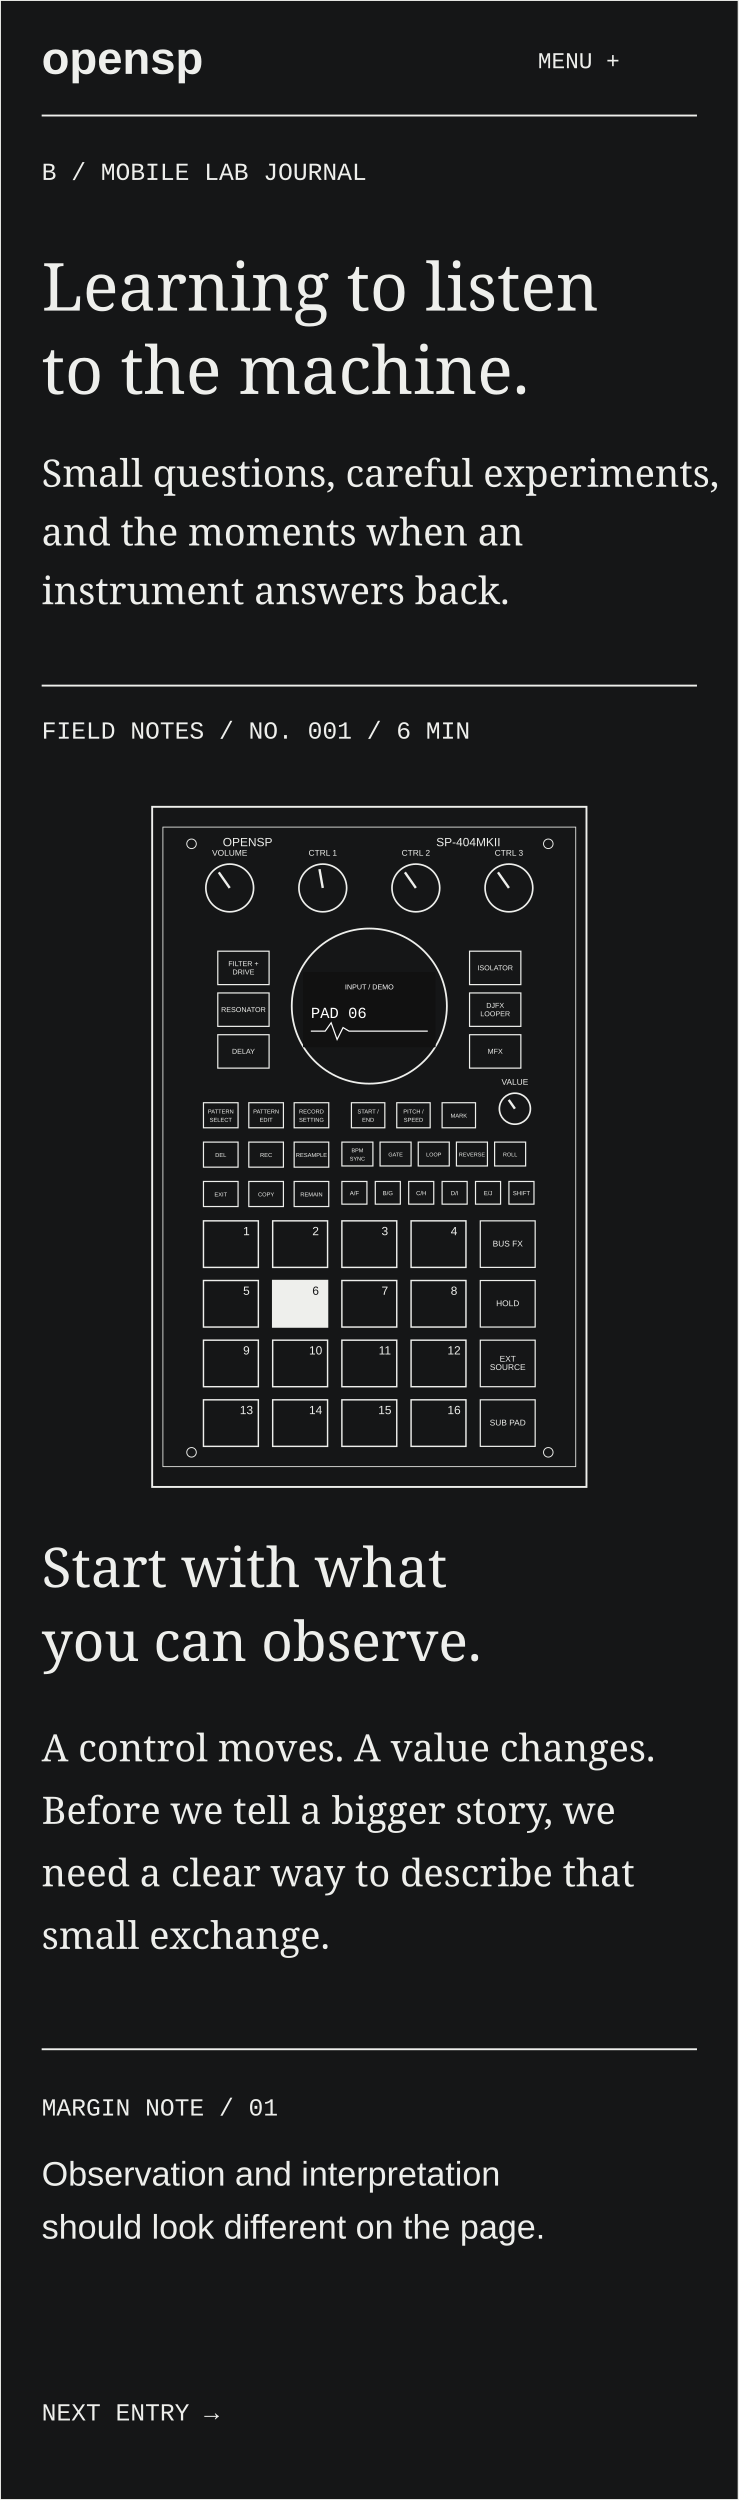
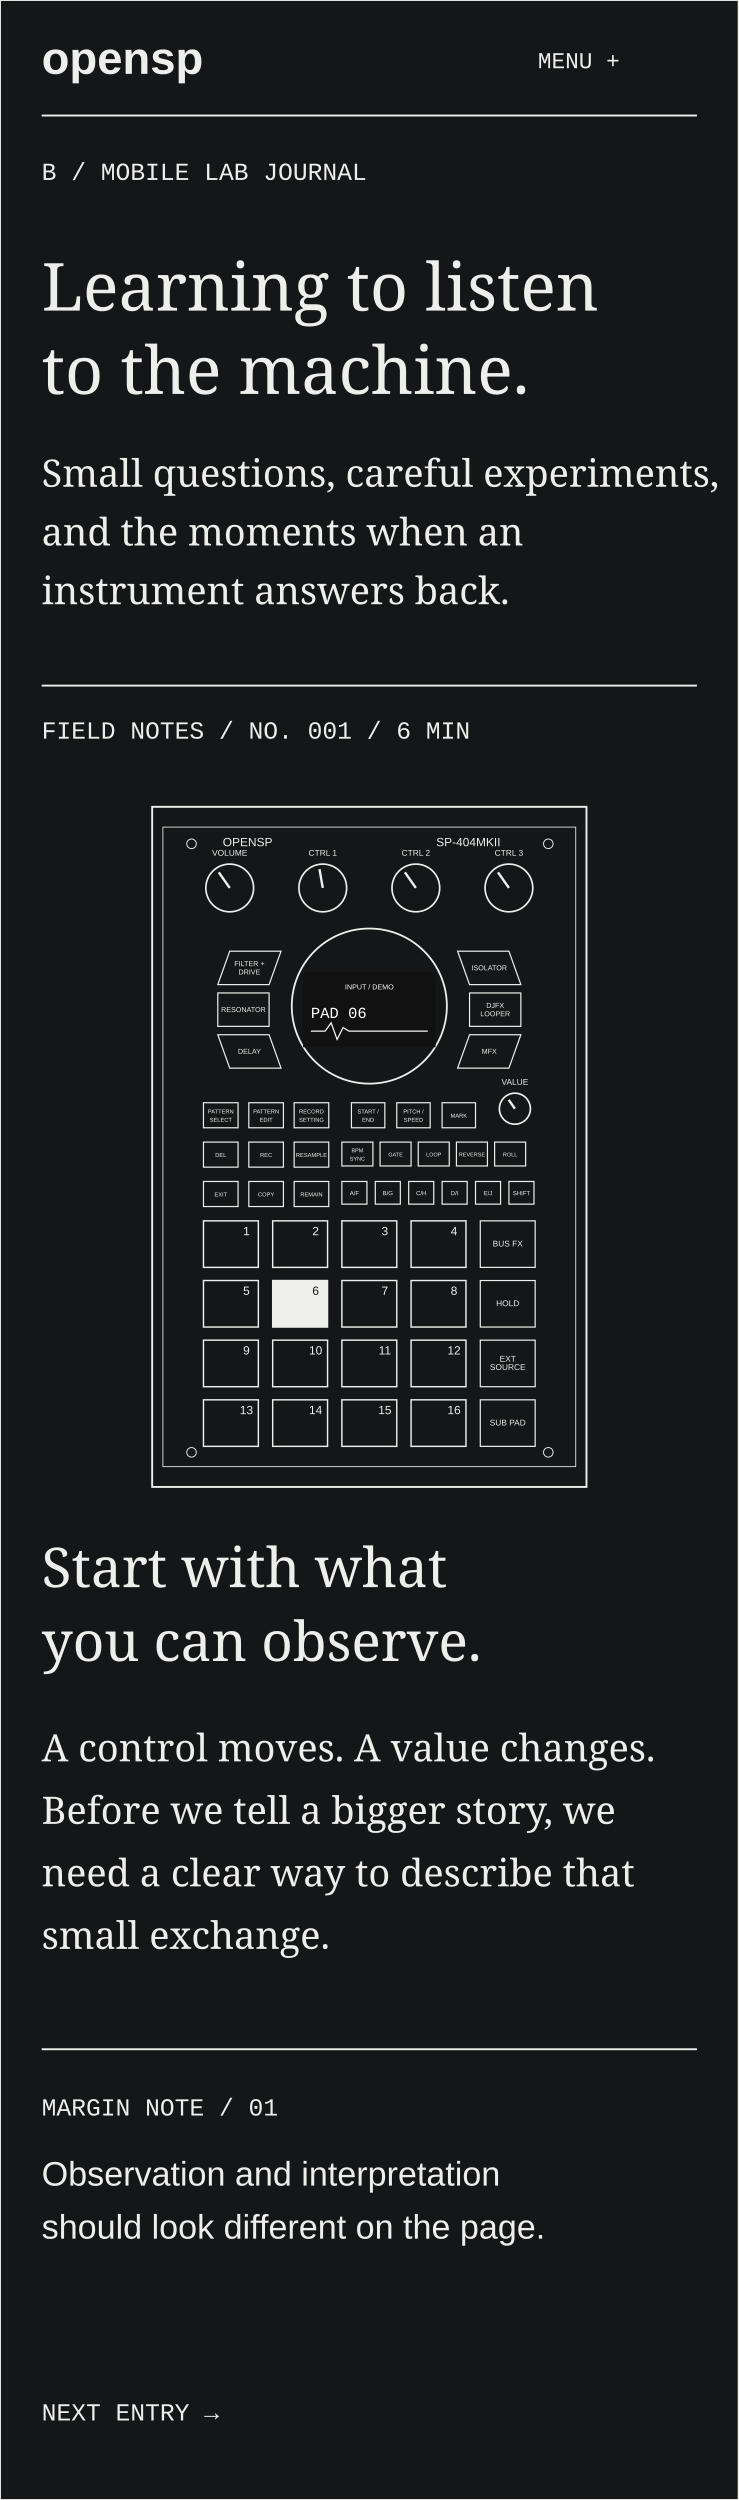
<svg xmlns="http://www.w3.org/2000/svg" width="390" height="1320" viewBox="0 0 390 1320">
  <rect x="0" y="0" width="390" height="1320" fill="#151617" stroke="#eeefec" stroke-width="1" />
  <text x="22" y="39" font-family="Arial" font-size="24" font-weight="bold" fill="#eeefec">opensp</text>
  <text x="284" y="36" font-family="Courier New" font-size="12" font-weight="normal" fill="#eeefec">MENU  +</text>
  <path d="M22 61L368 61" fill="none" stroke="#eeefec" stroke-width="1" />
  <text x="22" y="95" font-family="Courier New" font-size="13" font-weight="normal" fill="#eeefec">B / MOBILE LAB JOURNAL</text>
  <text x="22" y="164" font-family="Georgia" font-size="35" font-weight="normal" fill="#eeefec">Learning to listen</text>
  <text x="22" y="208" font-family="Georgia" font-size="35" font-weight="normal" fill="#eeefec">to the machine.</text>
  <text x="22" y="257" font-family="Georgia" font-size="20" font-weight="normal" fill="#eeefec">Small questions, careful experiments,</text>
  <text x="22" y="288" font-family="Georgia" font-size="20" font-weight="normal" fill="#eeefec">and the moments when an</text>
  <text x="22" y="319" font-family="Georgia" font-size="20" font-weight="normal" fill="#eeefec">instrument answers back.</text>
  <path d="M22 362L368 362" fill="none" stroke="#eeefec" stroke-width="1" />
  <text x="22" y="390" font-family="Courier New" font-size="13" font-weight="normal" fill="#eeefec">FIELD NOTES / NO. 001 / 6 MIN</text>
  <g id="instrument" data-part="instrument" transform="translate(69 426) scale(0.63)">
    <g id="enclosure" data-part="enclosure">
      <rect x="18" y="0" width="364" height="570" fill="#151617" stroke="#eeefec" stroke-width="1.6" />
      <rect x="27" y="17" width="346" height="536" fill="#151617" stroke="#eeefec" stroke-width="0.7" />
      <text x="98" y="33" text-anchor="middle" font-family="Arial" font-size="10" fill="#eeefec">OPENSP</text>
      <text x="283" y="33" text-anchor="middle" font-family="Arial" font-size="10" fill="#eeefec">SP-404MKII</text>
      <circle cx="51" cy="31" r="4" fill="#151617" stroke="#eeefec" stroke-width=".8" />
      <circle cx="51" cy="541" r="4" fill="#151617" stroke="#eeefec" stroke-width=".8" />
      <circle cx="350" cy="31" r="4" fill="#151617" stroke="#eeefec" stroke-width=".8" />
      <circle cx="350" cy="541" r="4" fill="#151617" stroke="#eeefec" stroke-width=".8" />
    </g>
    <g id="top-knobs" data-part="top-knobs">
      <g id="volume" data-part="volume">
        <text x="83" y="41" text-anchor="middle" font-family="Arial" font-size="7" fill="#eeefec">VOLUME</text>
        <circle cx="83" cy="68" r="20" fill="#151617" stroke="#eeefec" stroke-width="1.4" />
        <g id="volume-indicator" data-part="volume-indicator" transform="rotate(-35 83 68)">
          <path d="M83 68V52" stroke="#eeefec" stroke-width="2" />
        </g>
      </g>
      <g id="ctrl-1" data-part="ctrl-1">
        <text x="161" y="41" text-anchor="middle" font-family="Arial" font-size="7" fill="#eeefec">CTRL 1</text>
        <circle cx="161" cy="68" r="20" fill="#151617" stroke="#eeefec" stroke-width="1.4" />
        <g id="ctrl-1-indicator" data-part="ctrl-1-indicator" transform="rotate(-10 161 68)">
          <path d="M161 68V52" stroke="#eeefec" stroke-width="2" />
        </g>
      </g>
      <g id="ctrl-2" data-part="ctrl-2">
        <text x="239" y="41" text-anchor="middle" font-family="Arial" font-size="7" fill="#eeefec">CTRL 2</text>
        <circle cx="239" cy="68" r="20" fill="#151617" stroke="#eeefec" stroke-width="1.4" />
        <g id="ctrl-2-indicator" data-part="ctrl-2-indicator" transform="rotate(-35 239 68)">
          <path d="M239 68V52" stroke="#eeefec" stroke-width="2" />
        </g>
      </g>
      <g id="ctrl-3" data-part="ctrl-3">
        <text x="317" y="41" text-anchor="middle" font-family="Arial" font-size="7" fill="#eeefec">CTRL 3</text>
        <circle cx="317" cy="68" r="20" fill="#151617" stroke="#eeefec" stroke-width="1.4" />
        <g id="ctrl-3-indicator" data-part="ctrl-3-indicator" transform="rotate(-35 317 68)">
          <path d="M317 68V52" stroke="#eeefec" stroke-width="2" />
        </g>
      </g>
    </g>
    <g id="display" data-part="display">
      <g id="display-bezel" data-part="display-bezel">
        <circle cx="200" cy="167" r="65" fill="#151617" stroke="#eeefec" stroke-width="1.5" />
      </g>
      <g id="screen-content" data-part="screen-content">
        <rect x="145" y="139" width="110" height="62" fill="#111" stroke="#111" stroke-width="1" />
        <text x="200" y="153" text-anchor="middle" font-family="Arial" font-size="6" fill="white">INPUT / DEMO</text>
        <text id="screen-value" x="151" y="177" font-family="Courier New" font-size="13" fill="white">PAD 06</text>
        <path id="wave" d="M151 188h12l5 -7 5 14 5 -10 5 3h66" fill="none" stroke="white" />
      </g>
    </g>
    <g id="effect-buttons" data-part="effect-buttons">
      <g id="fx-filter-drive" data-part="fx-filter-drive">
-         <rect x="73" y="121" width="43" height="28" fill="#151617" stroke="#eeefec" stroke-width="1" />
-         <text x="94.5" y="133.5" text-anchor="middle" font-family="Arial" font-size="6" fill="#eeefec">FILTER +</text>
-         <text x="94.5" y="140.5" text-anchor="middle" font-family="Arial" font-size="6" fill="#eeefec">DRIVE</text>
+         <path d="M83 121h43L116 149H73Z" fill="#151617" stroke="#eeefec" />
+         <text x="99.5" y="133.5" text-anchor="middle" font-family="Arial" font-size="6" fill="#eeefec">FILTER +</text>
+         <text x="99.5" y="140.5" text-anchor="middle" font-family="Arial" font-size="6" fill="#eeefec">DRIVE</text>
      </g>
      <g id="fx-resonator" data-part="fx-resonator">
-         <rect x="73" y="156" width="43" height="28" fill="#151617" stroke="#eeefec" stroke-width="1" />
+         <path d="M73 156h43L116 184H73Z" fill="#151617" stroke="#eeefec" />
        <text x="94.5" y="172.0" text-anchor="middle" font-family="Arial" font-size="6" fill="#eeefec">RESONATOR</text>
      </g>
      <g id="fx-delay" data-part="fx-delay">
-         <rect x="73" y="191" width="43" height="28" fill="#151617" stroke="#eeefec" stroke-width="1" />
-         <text x="94.5" y="207.0" text-anchor="middle" font-family="Arial" font-size="6" fill="#eeefec">DELAY</text>
+         <path d="M73 191h43L126 219H83Z" fill="#151617" stroke="#eeefec" />
+         <text x="99.5" y="207.0" text-anchor="middle" font-family="Arial" font-size="6" fill="#eeefec">DELAY</text>
      </g>
      <g id="fx-isolator" data-part="fx-isolator">
-         <rect x="284" y="121" width="43" height="28" fill="#151617" stroke="#eeefec" stroke-width="1" />
-         <text x="305.5" y="137.0" text-anchor="middle" font-family="Arial" font-size="6" fill="#eeefec">ISOLATOR</text>
+         <path d="M274 121h43L327 149H284Z" fill="#151617" stroke="#eeefec" />
+         <text x="300.5" y="137.0" text-anchor="middle" font-family="Arial" font-size="6" fill="#eeefec">ISOLATOR</text>
      </g>
      <g id="fx-djfx-looper" data-part="fx-djfx-looper">
-         <rect x="284" y="156" width="43" height="28" fill="#151617" stroke="#eeefec" stroke-width="1" />
+         <path d="M284 156h43L327 184H284Z" fill="#151617" stroke="#eeefec" />
        <text x="305.5" y="168.5" text-anchor="middle" font-family="Arial" font-size="6" fill="#eeefec">DJFX</text>
        <text x="305.5" y="175.5" text-anchor="middle" font-family="Arial" font-size="6" fill="#eeefec">LOOPER</text>
      </g>
      <g id="fx-mfx" data-part="fx-mfx">
-         <rect x="284" y="191" width="43" height="28" fill="#151617" stroke="#eeefec" stroke-width="1" />
-         <text x="305.5" y="207.0" text-anchor="middle" font-family="Arial" font-size="6" fill="#eeefec">MFX</text>
+         <path d="M284 191h43L317 219H274Z" fill="#151617" stroke="#eeefec" />
+         <text x="300.5" y="207.0" text-anchor="middle" font-family="Arial" font-size="6" fill="#eeefec">MFX</text>
      </g>
    </g>
    <g id="control-section" data-part="control-section">
      <g id="record-edit-buttons" data-part="record-edit-buttons">
        <g id="pattern-select" data-part="pattern-select">
          <rect x="61" y="248" width="29" height="21" fill="#151617" stroke="#eeefec" stroke-width="1" />
          <text x="75.5" y="257.0" text-anchor="middle" font-family="Arial" font-size="4.8" fill="#eeefec">PATTERN</text>
          <text x="75.5" y="264.0" text-anchor="middle" font-family="Arial" font-size="4.8" fill="#eeefec">SELECT</text>
        </g>
        <g id="pattern-edit" data-part="pattern-edit">
          <rect x="99" y="248" width="29" height="21" fill="#151617" stroke="#eeefec" stroke-width="1" />
          <text x="113.5" y="257.0" text-anchor="middle" font-family="Arial" font-size="4.8" fill="#eeefec">PATTERN</text>
          <text x="113.5" y="264.0" text-anchor="middle" font-family="Arial" font-size="4.8" fill="#eeefec">EDIT</text>
        </g>
        <g id="record-setting" data-part="record-setting">
          <rect x="137" y="248" width="29" height="21" fill="#151617" stroke="#eeefec" stroke-width="1" />
          <text x="151.5" y="257.0" text-anchor="middle" font-family="Arial" font-size="4.8" fill="#eeefec">RECORD</text>
          <text x="151.5" y="264.0" text-anchor="middle" font-family="Arial" font-size="4.8" fill="#eeefec">SETTING</text>
        </g>
        <g id="del" data-part="del">
          <rect x="61" y="281" width="29" height="21" fill="#151617" stroke="#eeefec" stroke-width="1" />
          <text x="75.5" y="293.5" text-anchor="middle" font-family="Arial" font-size="4.8" fill="#eeefec">DEL</text>
        </g>
        <g id="rec" data-part="rec">
          <rect x="99" y="281" width="29" height="21" fill="#151617" stroke="#eeefec" stroke-width="1" />
          <text x="113.5" y="293.5" text-anchor="middle" font-family="Arial" font-size="4.8" fill="#eeefec">REC</text>
        </g>
        <g id="resample" data-part="resample">
          <rect x="137" y="281" width="29" height="21" fill="#151617" stroke="#eeefec" stroke-width="1" />
          <text x="151.5" y="293.5" text-anchor="middle" font-family="Arial" font-size="4.8" fill="#eeefec">RESAMPLE</text>
        </g>
        <g id="exit" data-part="exit">
          <rect x="61" y="314" width="29" height="21" fill="#151617" stroke="#eeefec" stroke-width="1" />
          <text x="75.5" y="326.5" text-anchor="middle" font-family="Arial" font-size="4.8" fill="#eeefec">EXIT</text>
        </g>
        <g id="copy" data-part="copy">
          <rect x="99" y="314" width="29" height="21" fill="#151617" stroke="#eeefec" stroke-width="1" />
          <text x="113.5" y="326.5" text-anchor="middle" font-family="Arial" font-size="4.8" fill="#eeefec">COPY</text>
        </g>
        <g id="remain" data-part="remain">
          <rect x="137" y="314" width="29" height="21" fill="#151617" stroke="#eeefec" stroke-width="1" />
          <text x="151.5" y="326.5" text-anchor="middle" font-family="Arial" font-size="4.8" fill="#eeefec">REMAIN</text>
        </g>
      </g>
      <g id="sample-bank-buttons" data-part="sample-bank-buttons">
        <g id="start-end" data-part="start-end">
          <rect x="185" y="248" width="28" height="21" fill="#151617" stroke="#eeefec" stroke-width="1" />
          <text x="199.0" y="257.0" text-anchor="middle" font-family="Arial" font-size="4.8" fill="#eeefec">START /</text>
          <text x="199.0" y="264.0" text-anchor="middle" font-family="Arial" font-size="4.8" fill="#eeefec">END</text>
        </g>
        <g id="pitch-speed" data-part="pitch-speed">
          <rect x="223" y="248" width="28" height="21" fill="#151617" stroke="#eeefec" stroke-width="1" />
          <text x="237.0" y="257.0" text-anchor="middle" font-family="Arial" font-size="4.8" fill="#eeefec">PITCH /</text>
          <text x="237.0" y="264.0" text-anchor="middle" font-family="Arial" font-size="4.8" fill="#eeefec">SPEED</text>
        </g>
        <g id="mark" data-part="mark">
          <rect x="261" y="248" width="28" height="21" fill="#151617" stroke="#eeefec" stroke-width="1" />
          <text x="275.0" y="260.5" text-anchor="middle" font-family="Arial" font-size="4.8" fill="#eeefec">MARK</text>
        </g>
        <g id="value" data-part="value">
          <text x="322" y="233" text-anchor="middle" font-family="Arial" font-size="7" fill="#eeefec">VALUE</text>
          <circle cx="322" cy="253" r="13" fill="#151617" stroke="#eeefec" stroke-width="1.4" />
          <g id="value-indicator" data-part="value-indicator" transform="rotate(-35 322 253)">
            <path d="M322 253V244" stroke="#eeefec" stroke-width="2" />
          </g>
        </g>
        <g id="bpm-sync" data-part="bpm-sync">
          <rect x="177" y="281" width="26" height="20" fill="#151617" stroke="#eeefec" stroke-width="1" />
          <text x="190.0" y="289.5" text-anchor="middle" font-family="Arial" font-size="4.6" fill="#eeefec">BPM</text>
          <text x="190.0" y="296.5" text-anchor="middle" font-family="Arial" font-size="4.6" fill="#eeefec">SYNC</text>
        </g>
        <g id="gate" data-part="gate">
          <rect x="209" y="281" width="26" height="20" fill="#151617" stroke="#eeefec" stroke-width="1" />
          <text x="222.0" y="293.0" text-anchor="middle" font-family="Arial" font-size="4.6" fill="#eeefec">GATE</text>
        </g>
        <g id="loop" data-part="loop">
          <rect x="241" y="281" width="26" height="20" fill="#151617" stroke="#eeefec" stroke-width="1" />
          <text x="254.0" y="293.0" text-anchor="middle" font-family="Arial" font-size="4.6" fill="#eeefec">LOOP</text>
        </g>
        <g id="reverse" data-part="reverse">
          <rect x="273" y="281" width="26" height="20" fill="#151617" stroke="#eeefec" stroke-width="1" />
          <text x="286.0" y="293.0" text-anchor="middle" font-family="Arial" font-size="4.6" fill="#eeefec">REVERSE</text>
        </g>
        <g id="roll" data-part="roll">
          <rect x="305" y="281" width="26" height="20" fill="#151617" stroke="#eeefec" stroke-width="1" />
          <text x="318.0" y="293.0" text-anchor="middle" font-family="Arial" font-size="4.6" fill="#eeefec">ROLL</text>
        </g>
        <g id="bank-a-f" data-part="bank-a-f">
          <rect x="177" y="314" width="21" height="19" fill="#151617" stroke="#eeefec" stroke-width="1" />
          <text x="187.5" y="325.5" text-anchor="middle" font-family="Arial" font-size="5" fill="#eeefec">A/F</text>
        </g>
        <g id="bank-b-g" data-part="bank-b-g">
          <rect x="205" y="314" width="21" height="19" fill="#151617" stroke="#eeefec" stroke-width="1" />
          <text x="215.5" y="325.5" text-anchor="middle" font-family="Arial" font-size="5" fill="#eeefec">B/G</text>
        </g>
        <g id="bank-c-h" data-part="bank-c-h">
          <rect x="233" y="314" width="21" height="19" fill="#151617" stroke="#eeefec" stroke-width="1" />
          <text x="243.5" y="325.5" text-anchor="middle" font-family="Arial" font-size="5" fill="#eeefec">C/H</text>
        </g>
        <g id="bank-d-i" data-part="bank-d-i">
          <rect x="261" y="314" width="21" height="19" fill="#151617" stroke="#eeefec" stroke-width="1" />
          <text x="271.5" y="325.5" text-anchor="middle" font-family="Arial" font-size="5" fill="#eeefec">D/I</text>
        </g>
        <g id="bank-e-j" data-part="bank-e-j">
          <rect x="289" y="314" width="21" height="19" fill="#151617" stroke="#eeefec" stroke-width="1" />
          <text x="299.5" y="325.5" text-anchor="middle" font-family="Arial" font-size="5" fill="#eeefec">E/J</text>
        </g>
        <g id="shift" data-part="shift">
          <rect x="317" y="314" width="21" height="19" fill="#151617" stroke="#eeefec" stroke-width="1" />
          <text x="327.5" y="325.5" text-anchor="middle" font-family="Arial" font-size="5" fill="#eeefec">SHIFT</text>
        </g>
      </g>
    </g>
    <g id="pad-grid" data-part="pad-grid">
      <g id="pad-1" data-part="pad-1" class="pad" role="button" tabindex="0" aria-label="Pad 1" data-pad="1">
        <rect x="61" y="347" width="46" height="39" fill="#151617" stroke="#eeefec" stroke-width="1.2" />
        <text x="97" y="359" text-anchor="middle" font-family="Arial" font-size="10" fill="#eeefec">1</text>
      </g>
      <g id="pad-2" data-part="pad-2" class="pad" role="button" tabindex="0" aria-label="Pad 2" data-pad="2">
        <rect x="119" y="347" width="46" height="39" fill="#151617" stroke="#eeefec" stroke-width="1.2" />
        <text x="155" y="359" text-anchor="middle" font-family="Arial" font-size="10" fill="#eeefec">2</text>
      </g>
      <g id="pad-3" data-part="pad-3" class="pad" role="button" tabindex="0" aria-label="Pad 3" data-pad="3">
        <rect x="177" y="347" width="46" height="39" fill="#151617" stroke="#eeefec" stroke-width="1.2" />
        <text x="213" y="359" text-anchor="middle" font-family="Arial" font-size="10" fill="#eeefec">3</text>
      </g>
      <g id="pad-4" data-part="pad-4" class="pad" role="button" tabindex="0" aria-label="Pad 4" data-pad="4">
        <rect x="235" y="347" width="46" height="39" fill="#151617" stroke="#eeefec" stroke-width="1.2" />
        <text x="271" y="359" text-anchor="middle" font-family="Arial" font-size="10" fill="#eeefec">4</text>
      </g>
      <g id="pad-5" data-part="pad-5" class="pad" role="button" tabindex="0" aria-label="Pad 5" data-pad="5">
        <rect x="61" y="397" width="46" height="39" fill="#151617" stroke="#eeefec" stroke-width="1.2" />
        <text x="97" y="409" text-anchor="middle" font-family="Arial" font-size="10" fill="#eeefec">5</text>
      </g>
      <g id="pad-6" data-part="pad-6" class="pad" role="button" tabindex="0" aria-label="Pad 6" data-pad="6">
        <rect x="119" y="397" width="46" height="39" fill="#eeefec" stroke="#eeefec" stroke-width="1.2" />
        <text x="155" y="409" text-anchor="middle" font-family="Arial" font-size="10" fill="#151617">6</text>
      </g>
      <g id="pad-7" data-part="pad-7" class="pad" role="button" tabindex="0" aria-label="Pad 7" data-pad="7">
        <rect x="177" y="397" width="46" height="39" fill="#151617" stroke="#eeefec" stroke-width="1.2" />
        <text x="213" y="409" text-anchor="middle" font-family="Arial" font-size="10" fill="#eeefec">7</text>
      </g>
      <g id="pad-8" data-part="pad-8" class="pad" role="button" tabindex="0" aria-label="Pad 8" data-pad="8">
        <rect x="235" y="397" width="46" height="39" fill="#151617" stroke="#eeefec" stroke-width="1.2" />
        <text x="271" y="409" text-anchor="middle" font-family="Arial" font-size="10" fill="#eeefec">8</text>
      </g>
      <g id="pad-9" data-part="pad-9" class="pad" role="button" tabindex="0" aria-label="Pad 9" data-pad="9">
        <rect x="61" y="447" width="46" height="39" fill="#151617" stroke="#eeefec" stroke-width="1.2" />
        <text x="97" y="459" text-anchor="middle" font-family="Arial" font-size="10" fill="#eeefec">9</text>
      </g>
      <g id="pad-10" data-part="pad-10" class="pad" role="button" tabindex="0" aria-label="Pad 10" data-pad="10">
        <rect x="119" y="447" width="46" height="39" fill="#151617" stroke="#eeefec" stroke-width="1.2" />
        <text x="155" y="459" text-anchor="middle" font-family="Arial" font-size="10" fill="#eeefec">10</text>
      </g>
      <g id="pad-11" data-part="pad-11" class="pad" role="button" tabindex="0" aria-label="Pad 11" data-pad="11">
        <rect x="177" y="447" width="46" height="39" fill="#151617" stroke="#eeefec" stroke-width="1.2" />
        <text x="213" y="459" text-anchor="middle" font-family="Arial" font-size="10" fill="#eeefec">11</text>
      </g>
      <g id="pad-12" data-part="pad-12" class="pad" role="button" tabindex="0" aria-label="Pad 12" data-pad="12">
        <rect x="235" y="447" width="46" height="39" fill="#151617" stroke="#eeefec" stroke-width="1.2" />
        <text x="271" y="459" text-anchor="middle" font-family="Arial" font-size="10" fill="#eeefec">12</text>
      </g>
      <g id="pad-13" data-part="pad-13" class="pad" role="button" tabindex="0" aria-label="Pad 13" data-pad="13">
        <rect x="61" y="497" width="46" height="39" fill="#151617" stroke="#eeefec" stroke-width="1.2" />
        <text x="97" y="509" text-anchor="middle" font-family="Arial" font-size="10" fill="#eeefec">13</text>
      </g>
      <g id="pad-14" data-part="pad-14" class="pad" role="button" tabindex="0" aria-label="Pad 14" data-pad="14">
        <rect x="119" y="497" width="46" height="39" fill="#151617" stroke="#eeefec" stroke-width="1.2" />
        <text x="155" y="509" text-anchor="middle" font-family="Arial" font-size="10" fill="#eeefec">14</text>
      </g>
      <g id="pad-15" data-part="pad-15" class="pad" role="button" tabindex="0" aria-label="Pad 15" data-pad="15">
        <rect x="177" y="497" width="46" height="39" fill="#151617" stroke="#eeefec" stroke-width="1.2" />
        <text x="213" y="509" text-anchor="middle" font-family="Arial" font-size="10" fill="#eeefec">15</text>
      </g>
      <g id="pad-16" data-part="pad-16" class="pad" role="button" tabindex="0" aria-label="Pad 16" data-pad="16">
        <rect x="235" y="497" width="46" height="39" fill="#151617" stroke="#eeefec" stroke-width="1.2" />
        <text x="271" y="509" text-anchor="middle" font-family="Arial" font-size="10" fill="#eeefec">16</text>
      </g>
    </g>
    <g id="performance-buttons" data-part="performance-buttons">
      <g id="bus-fx" data-part="bus-fx">
        <rect x="293" y="347" width="46" height="39" fill="#151617" stroke="#eeefec" stroke-width="1" />
        <text x="316.0" y="368.5" text-anchor="middle" font-family="Arial" font-size="7" fill="#eeefec">BUS FX</text>
      </g>
      <g id="hold" data-part="hold">
        <rect x="293" y="397" width="46" height="39" fill="#151617" stroke="#eeefec" stroke-width="1" />
        <text x="316.0" y="418.5" text-anchor="middle" font-family="Arial" font-size="7" fill="#eeefec">HOLD</text>
      </g>
      <g id="ext-source" data-part="ext-source">
        <rect x="293" y="447" width="46" height="39" fill="#151617" stroke="#eeefec" stroke-width="1" />
        <text x="316.0" y="465.0" text-anchor="middle" font-family="Arial" font-size="7" fill="#eeefec">EXT</text>
        <text x="316.0" y="472.0" text-anchor="middle" font-family="Arial" font-size="7" fill="#eeefec">SOURCE</text>
      </g>
      <g id="sub-pad" data-part="sub-pad">
        <rect x="293" y="497" width="46" height="39" fill="#151617" stroke="#eeefec" stroke-width="1" />
        <text x="316.0" y="518.5" text-anchor="middle" font-family="Arial" font-size="7" fill="#eeefec">SUB PAD</text>
      </g>
    </g>
  </g>
  <text x="22" y="838" font-family="Georgia" font-size="29" font-weight="normal" fill="#eeefec">Start with what</text>
  <text x="22" y="877" font-family="Georgia" font-size="29" font-weight="normal" fill="#eeefec">you can observe.</text>
  <text x="22" y="930" font-family="Georgia" font-size="20" font-weight="normal" fill="#eeefec">A control moves. A value changes.</text>
  <text x="22" y="963" font-family="Georgia" font-size="20" font-weight="normal" fill="#eeefec">Before we tell a bigger story, we</text>
  <text x="22" y="996" font-family="Georgia" font-size="20" font-weight="normal" fill="#eeefec">need a clear way to describe that</text>
  <text x="22" y="1029" font-family="Georgia" font-size="20" font-weight="normal" fill="#eeefec">small exchange.</text>
  <path d="M22 1082L368 1082" fill="none" stroke="#eeefec" stroke-width="1" />
  <text x="22" y="1117" font-family="Courier New" font-size="13" font-weight="normal" fill="#eeefec">MARGIN NOTE / 01</text>
  <text x="22" y="1154" font-family="Arial" font-size="18" font-weight="normal" fill="#eeefec">Observation and interpretation</text>
  <text x="22" y="1182" font-family="Arial" font-size="18" font-weight="normal" fill="#eeefec">should look different on the page.</text>
  <text x="22" y="1278" font-family="Courier New" font-size="13" font-weight="normal" fill="#eeefec">NEXT ENTRY                     →</text>
</svg>
